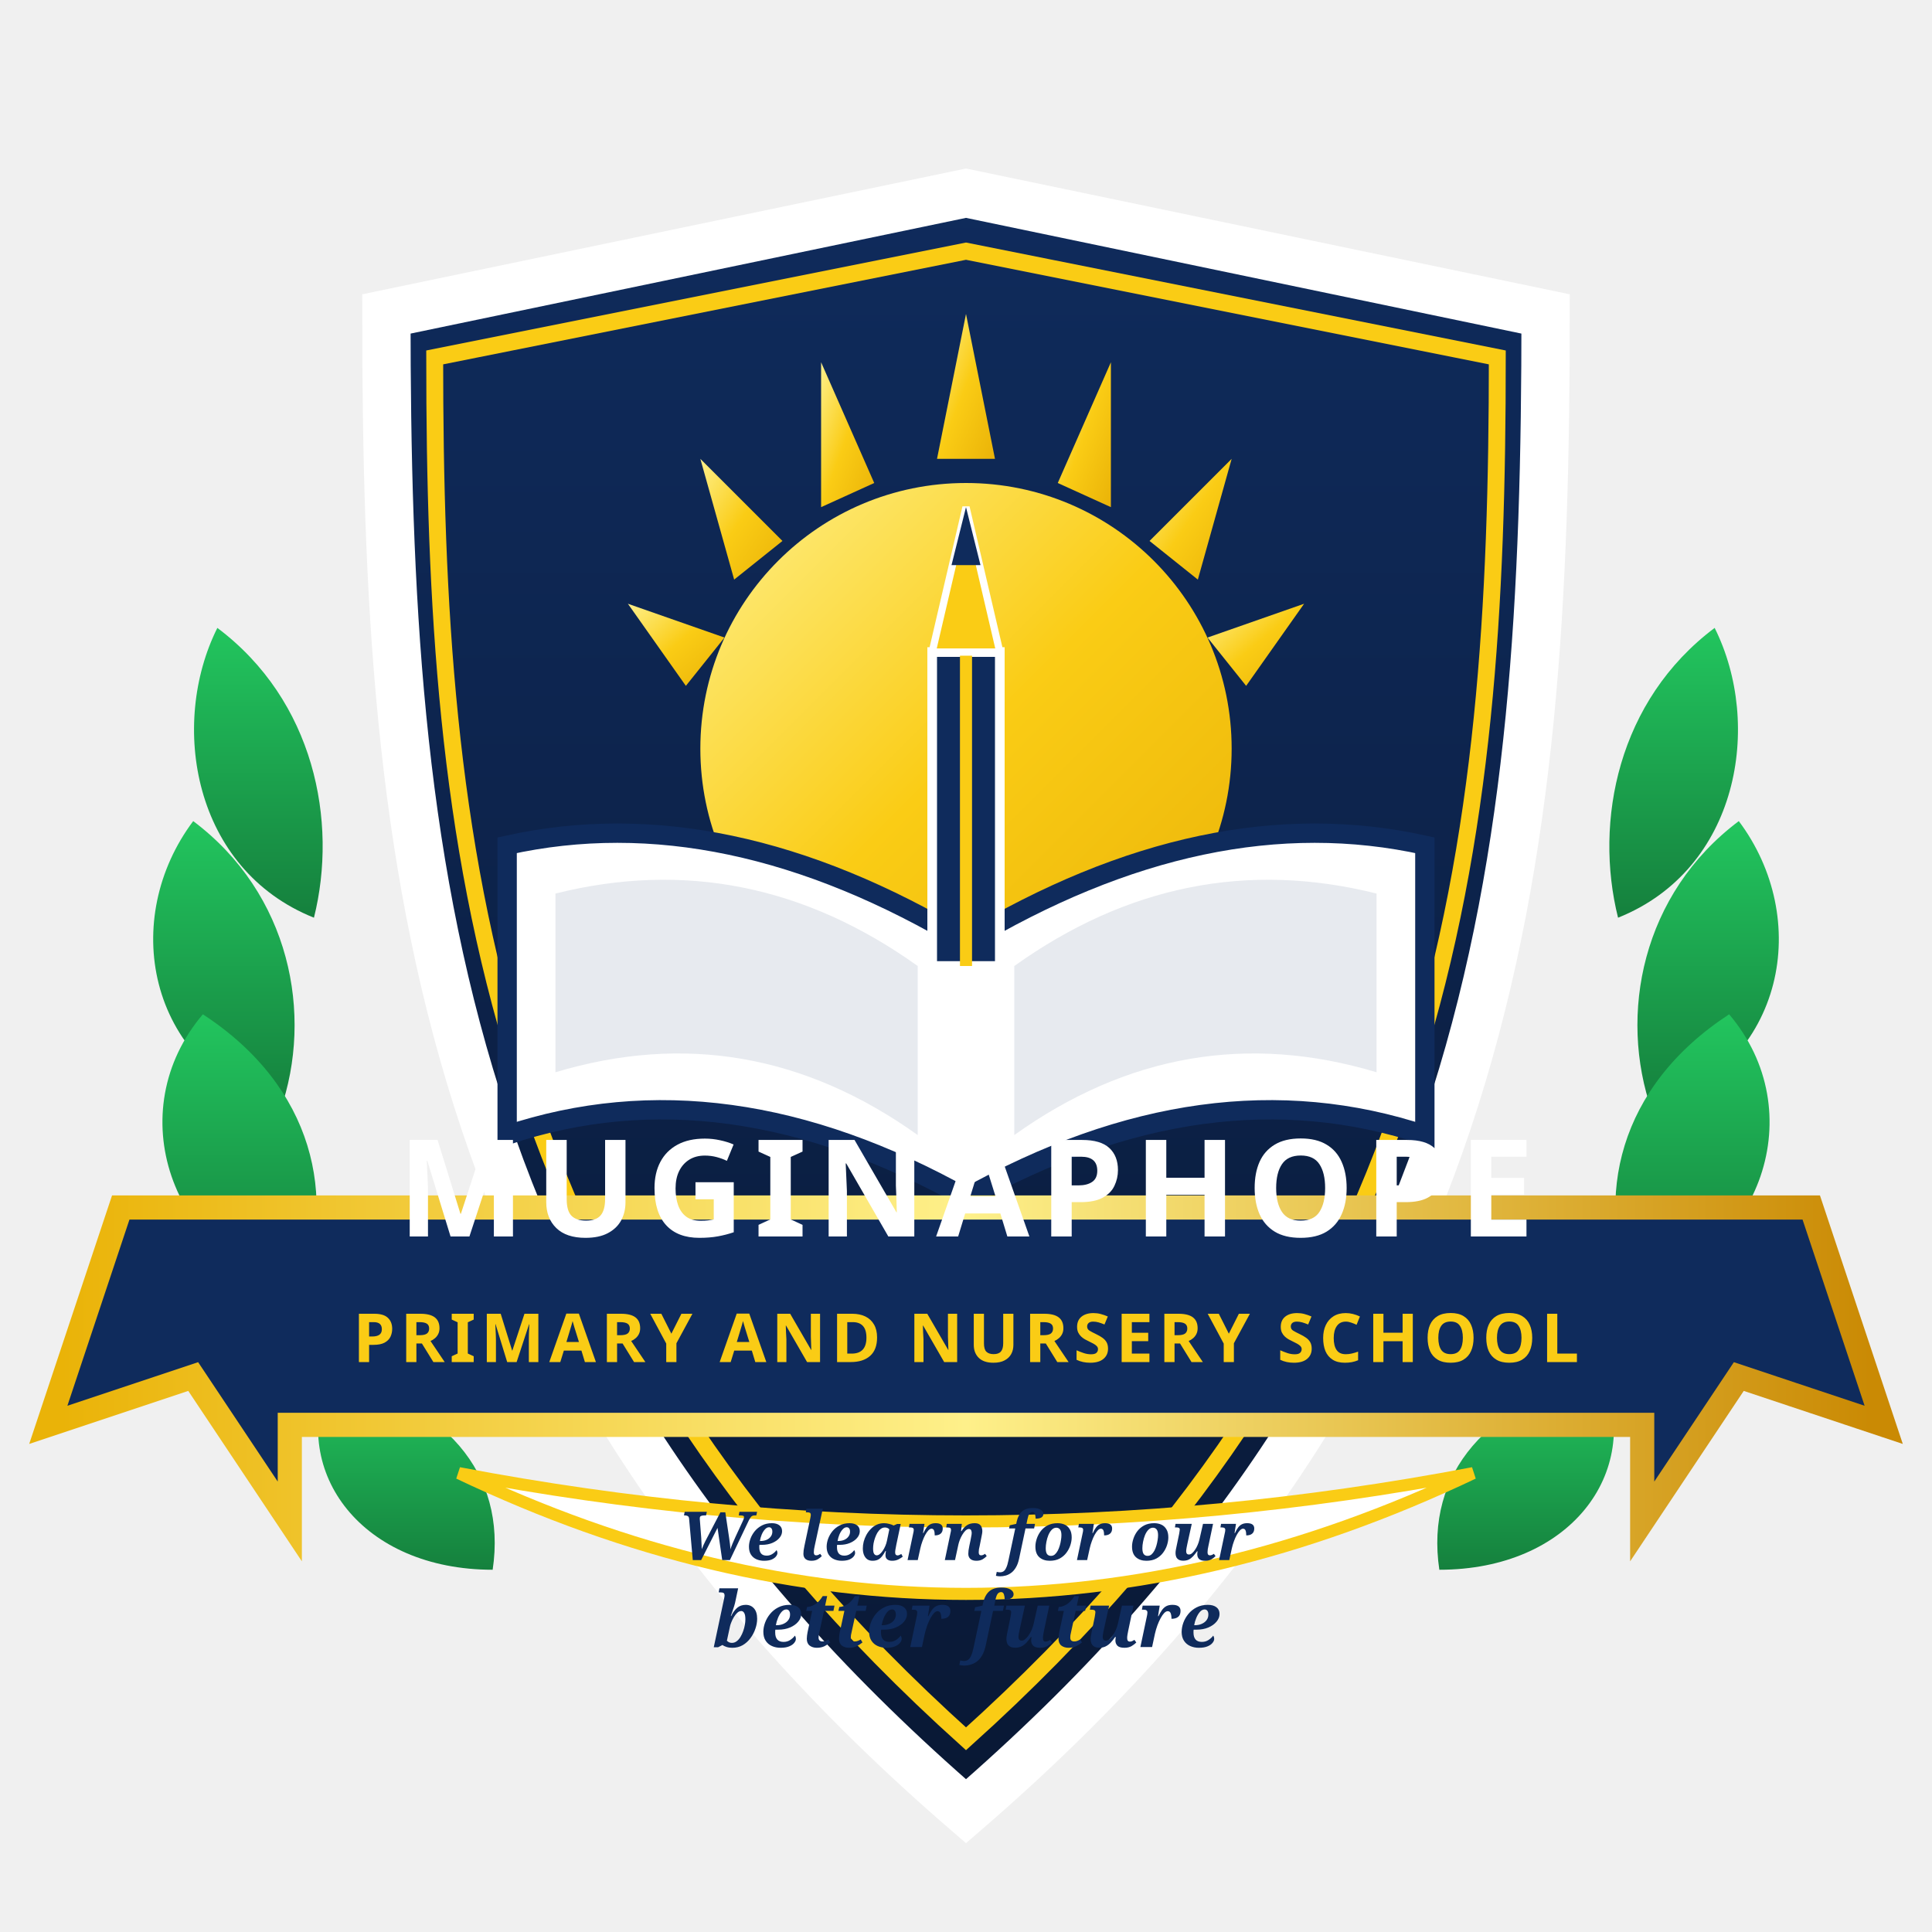
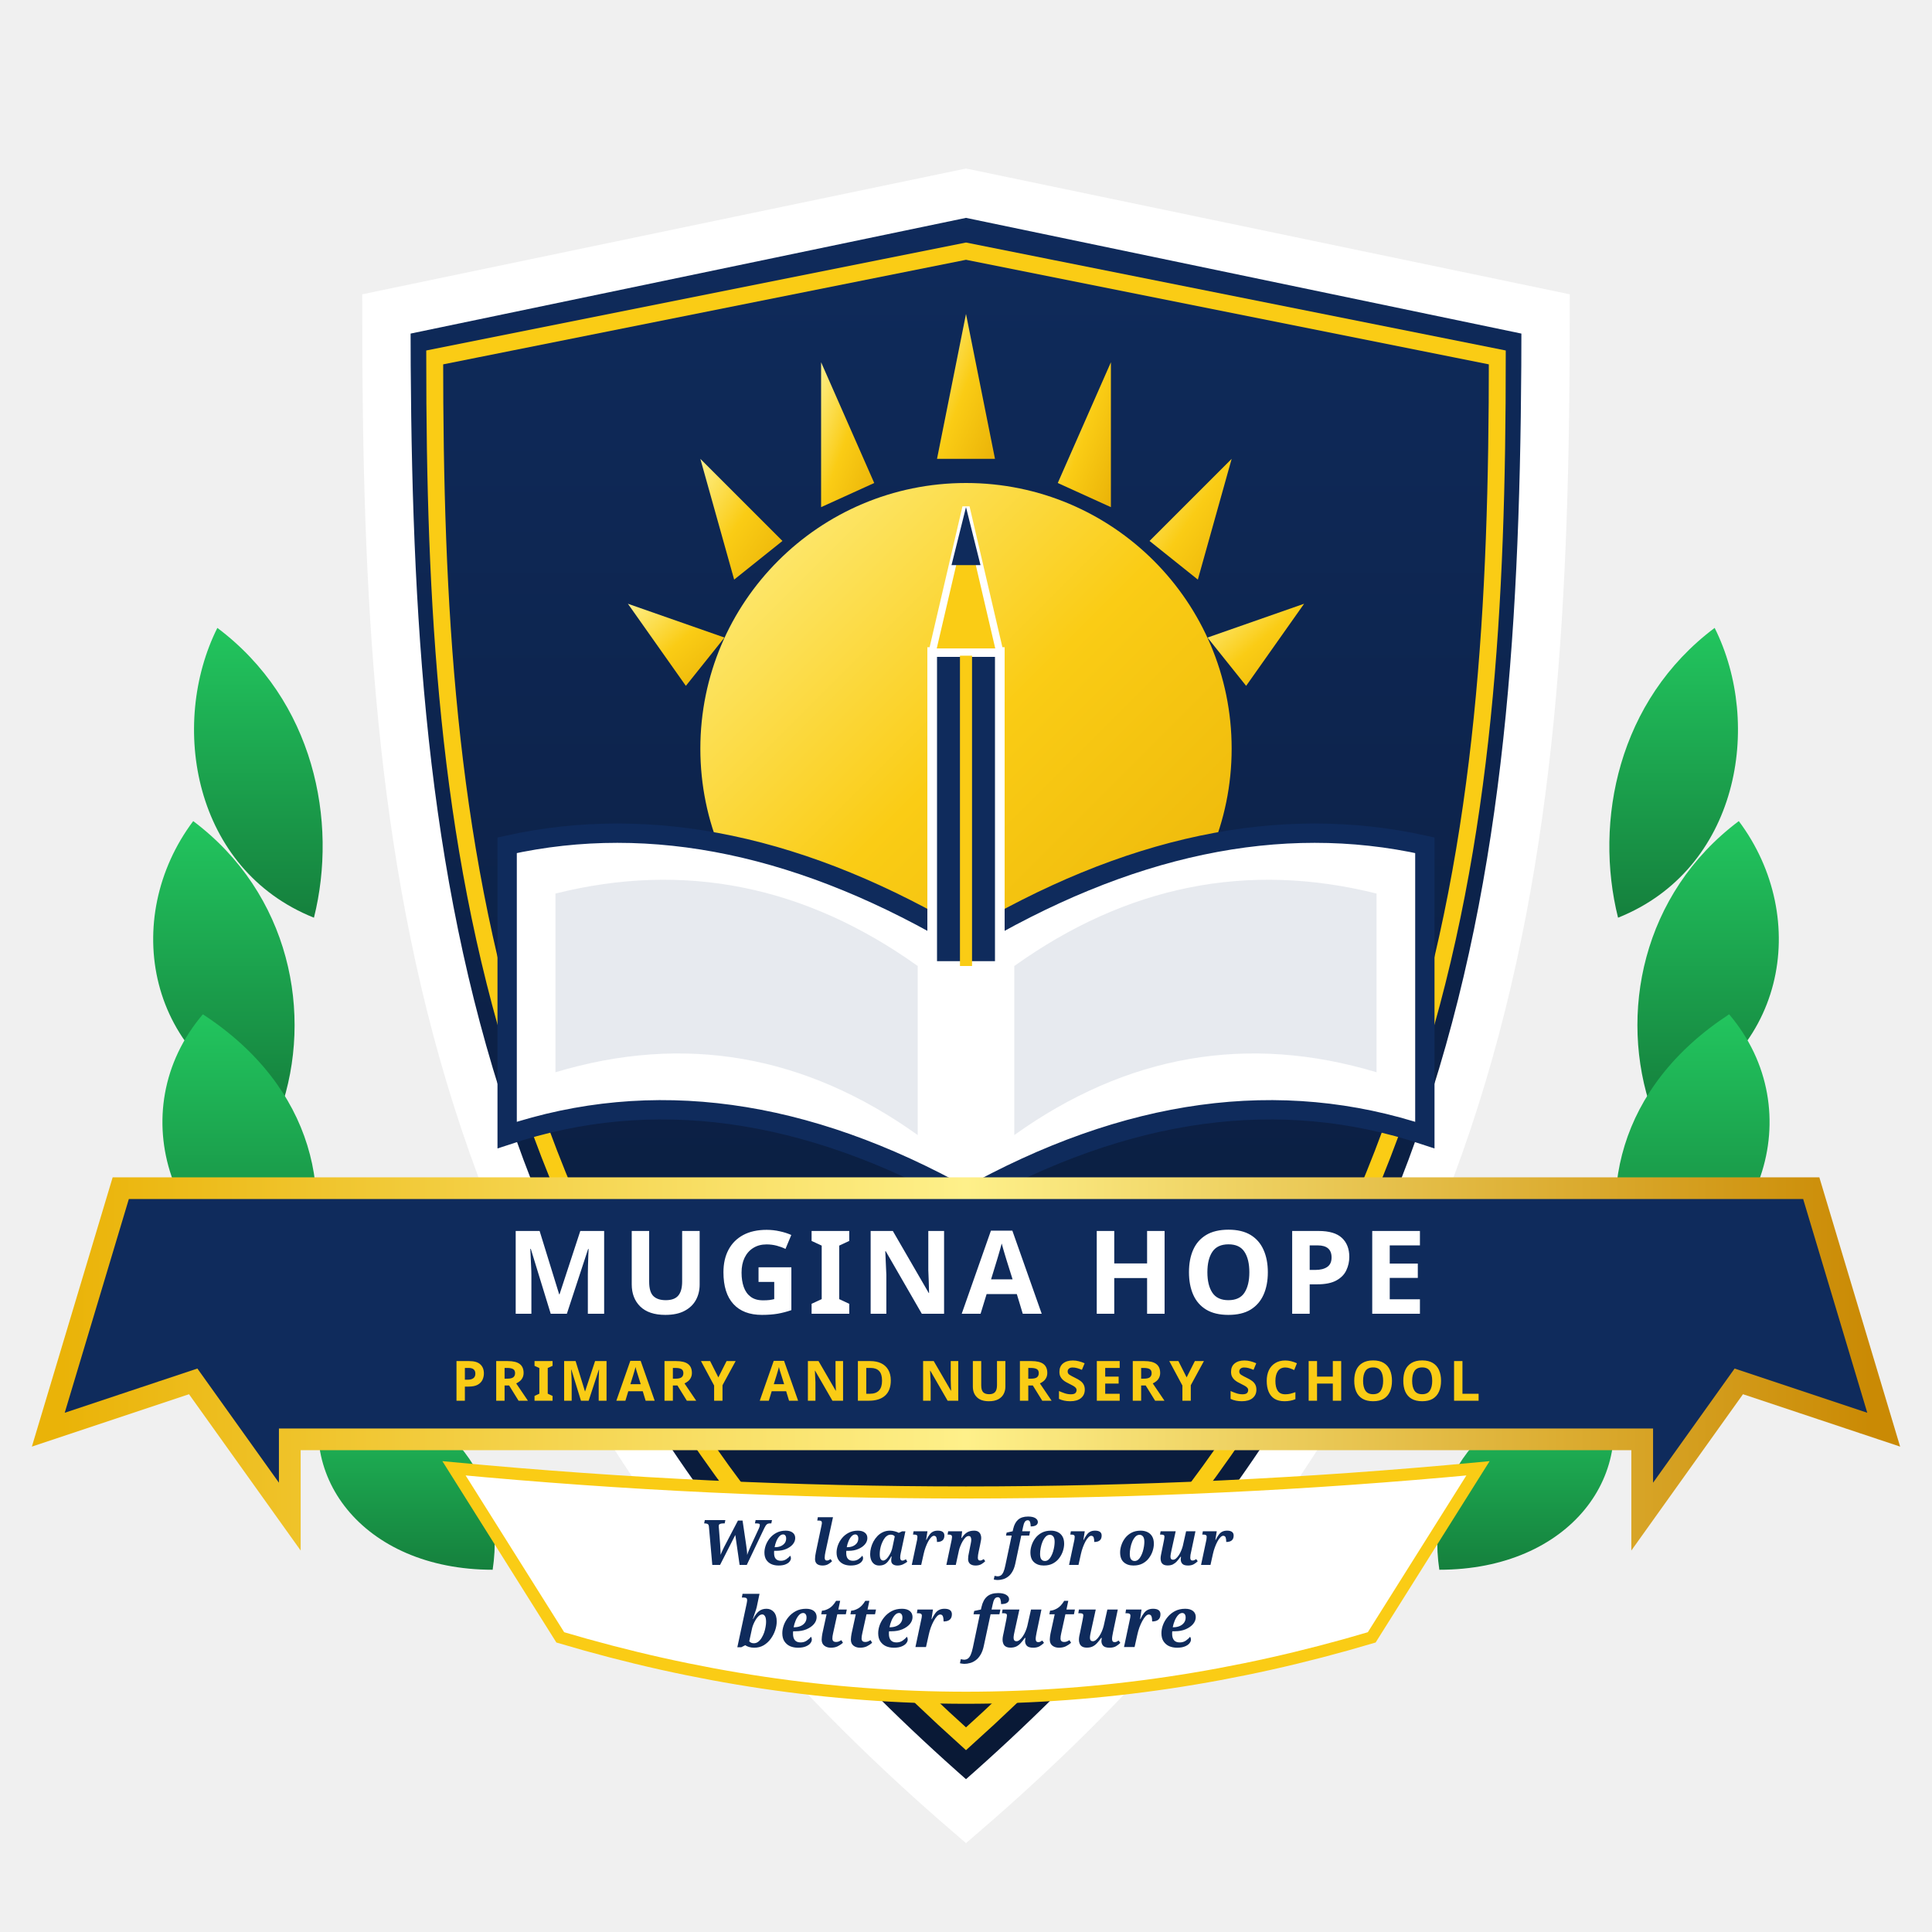
<svg xmlns="http://www.w3.org/2000/svg" viewBox="0 0 400 400" width="100%" height="100%">
  <defs>
    <linearGradient id="laurelGrad" x1="0" y1="0" x2="0" y2="1">
      <stop offset="0%" stop-color="#22c55e" />
      <stop offset="100%" stop-color="#15803d" />
    </linearGradient>
    <linearGradient id="sunGrad" x1="0" y1="0" x2="1" y2="1">
      <stop offset="0%" stop-color="#fef08a" />
      <stop offset="50%" stop-color="#facc15" />
      <stop offset="100%" stop-color="#eab308" />
    </linearGradient>
    <linearGradient id="shieldGrad" x1="0" y1="0" x2="0" y2="1">
      <stop offset="0%" stop-color="#0f2b5c" />
      <stop offset="100%" stop-color="#091834" />
    </linearGradient>
    <linearGradient id="goldBorder" x1="0" y1="0" x2="1" y2="0">
      <stop offset="0%" stop-color="#eab308" />
      <stop offset="50%" stop-color="#fef08a" />
      <stop offset="100%" stop-color="#ca8a04" />
    </linearGradient>
  </defs>
  <g fill="url(#laurelGrad)">
    <path d="M 45 130 C 35 150 40 180 65 190 C 70 170 65 145 45 130 Z" />
    <path d="M 40 170 C 25 190 30 220 58 230 C 65 210 60 185 40 170 Z" />
    <path d="M 42 210 C 25 230 35 260 62 268 C 70 248 65 225 42 210 Z" />
    <path d="M 52 250 C 40 270 52 295 78 300 C 84 280 76 260 52 250 Z" />
    <path d="M 68 285 C 60 305 75 325 102 325 C 105 305 92 290 68 285 Z" />
  </g>
  <g fill="url(#laurelGrad)">
    <path d="M 355 130 C 365 150 360 180 335 190 C 330 170 335 145 355 130 Z" />
    <path d="M 360 170 C 375 190 370 220 342 230 C 335 210 340 185 360 170 Z" />
    <path d="M 358 210 C 375 230 365 260 338 268 C 330 248 335 225 358 210 Z" />
    <path d="M 348 250 C 360 270 348 295 322 300 C 316 280 324 260 348 250 Z" />
    <path d="M 332 285 C 340 305 325 325 298 325 C 295 305 308 290 332 285 Z" />
  </g>
  <path d="M 200 40 L 320 65 C 320 180 310 280 200 375 C 90 280 80 180 80 65 Z" fill="url(#shieldGrad)" stroke="#ffffff" stroke-width="10" />
  <path d="M 200 52 L 310 74 C 310 175 300 270 200 360 C 100 270 90 175 90 74 Z" fill="none" stroke="#facc15" stroke-width="3.5" />
  <circle cx="200" cy="155" r="55" fill="url(#sunGrad)" />
  <polygon points="200,65 194,95 206,95" fill="url(#sunGrad)" />
  <polygon points="170,75 170,105 181,100" fill="url(#sunGrad)" />
  <polygon points="230,75 219,100 230,105" fill="url(#sunGrad)" />
  <polygon points="145,95 152,120 162,112" fill="url(#sunGrad)" />
  <polygon points="255,95 238,112 248,120" fill="url(#sunGrad)" />
  <polygon points="130,125 142,142 150,132" fill="url(#sunGrad)" />
  <polygon points="270,125 250,132 258,142" fill="url(#sunGrad)" />
  <path d="M 200 195 Q 150 165 105 175 L 105 235 Q 150 220 200 248 Q 250 220 295 235 L 295 175 Q 250 165 200 195 Z" fill="#ffffff" stroke="#0f2b5c" stroke-width="4" />
  <path d="M 115 185 Q 155 175 190 200 L 190 235 Q 155 210 115 222 Z" fill="#0f2b5c" opacity="0.1" />
  <path d="M 285 185 Q 245 175 210 200 L 210 235 Q 245 210 285 222 Z" fill="#0f2b5c" opacity="0.1" />
  <rect x="193" y="135" width="14" height="65" fill="#0f2b5c" stroke="#ffffff" stroke-width="2" />
  <line x1="200" y1="135" x2="200" y2="200" stroke="#facc15" stroke-width="2.5" />
  <polygon points="193,135 207,135 200,105" fill="#facc15" stroke="#ffffff" stroke-width="1.5" />
  <polygon points="197,117 203,117 200,105" fill="#0f2b5c" />
-   <path d="M 25 250 L 375 250 L 390 295 L 360 285 L 340 315 L 340 295 L 60 295 L 60 315 L 40 285 L 10 295 Z" fill="#0f2b5c" stroke="url(#goldBorder)" stroke-width="5" />
-   <text x="200" y="256" fill="#ffffff" font-size="28" font-weight="900" font-family="system-ui, sans-serif" text-anchor="middle" letter-spacing="2">
-     MUGINAPHOPE
+   <path d="M 25 246 L 375 246 L 390 296 L 360 286 L 340 314 L 340 298 L 60 298 L 60 314 L 40 286 L 10 296 Z" fill="#0f2b5c" stroke="url(#goldBorder)" stroke-width="4.5" />
+   <text x="200" y="272" fill="#ffffff" font-size="24" font-weight="900" font-family="system-ui, sans-serif" text-anchor="middle" letter-spacing="1.5">
+     MUGINA HOPE
  </text>
-   <text x="200" y="282" fill="#facc15" font-size="14" font-weight="800" font-family="system-ui, sans-serif" text-anchor="middle" letter-spacing="1">
+   <text x="200" y="290" fill="#facc15" font-size="11.5" font-weight="800" font-family="system-ui, sans-serif" text-anchor="middle" letter-spacing="1">
    PRIMARY AND NURSERY SCHOOL
  </text>
-   <path d="M 95 305 Q 200 325 305 305 Q 200 355 95 305 Z" fill="#ffffff" stroke="#facc15" stroke-width="2.5" />
-   <text x="200" y="323" fill="#0f2b5c" font-size="14" font-style="italic" font-weight="700" font-family="Georgia, serif" text-anchor="middle">
+   <path d="M 94 304 Q 200 314 306 304 L 284 339 Q 200 364 116 339 Z" fill="#ffffff" stroke="#facc15" stroke-width="2.5" />
+   <text x="200" y="324" fill="#0f2b5c" font-size="13" font-style="italic" font-weight="700" font-family="Georgia, serif" text-anchor="middle">
    We learn for our
  </text>
-   <text x="200" y="341" fill="#0f2b5c" font-size="16" font-style="italic" font-weight="800" font-family="Georgia, serif" text-anchor="middle">
+   <text x="200" y="341" fill="#0f2b5c" font-size="14.5" font-style="italic" font-weight="800" font-family="Georgia, serif" text-anchor="middle">
    better future
  </text>
</svg>
